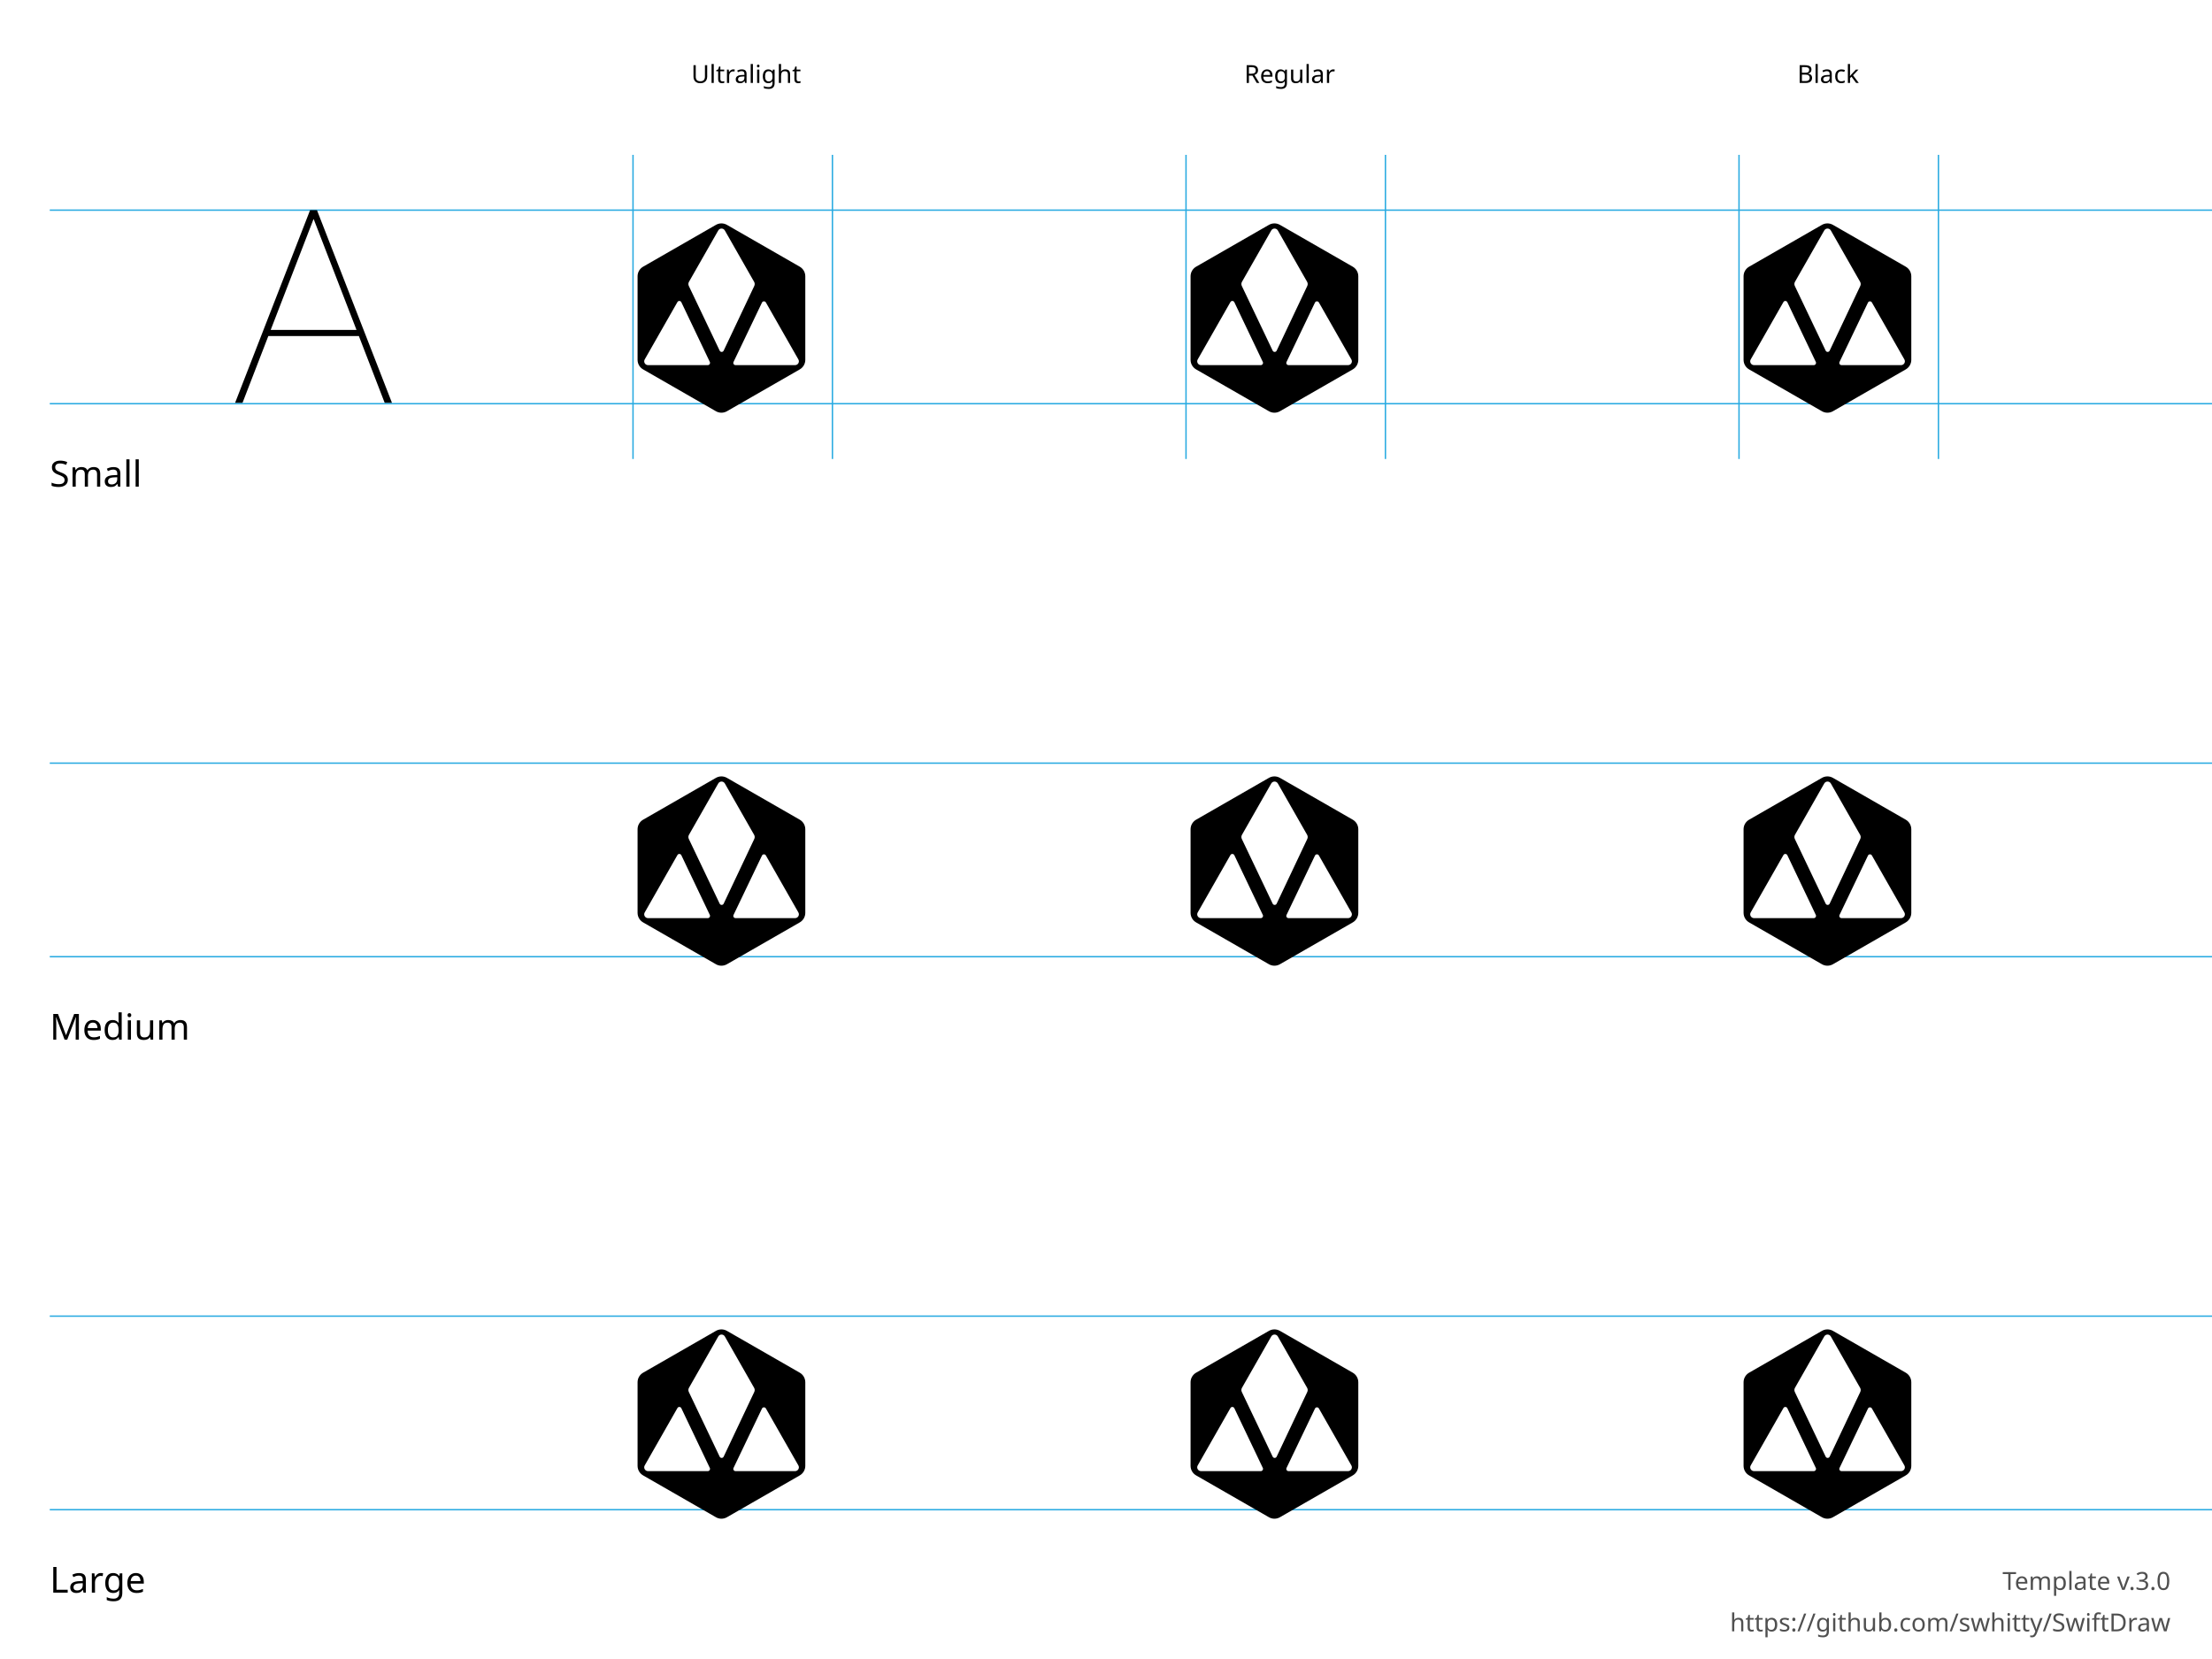
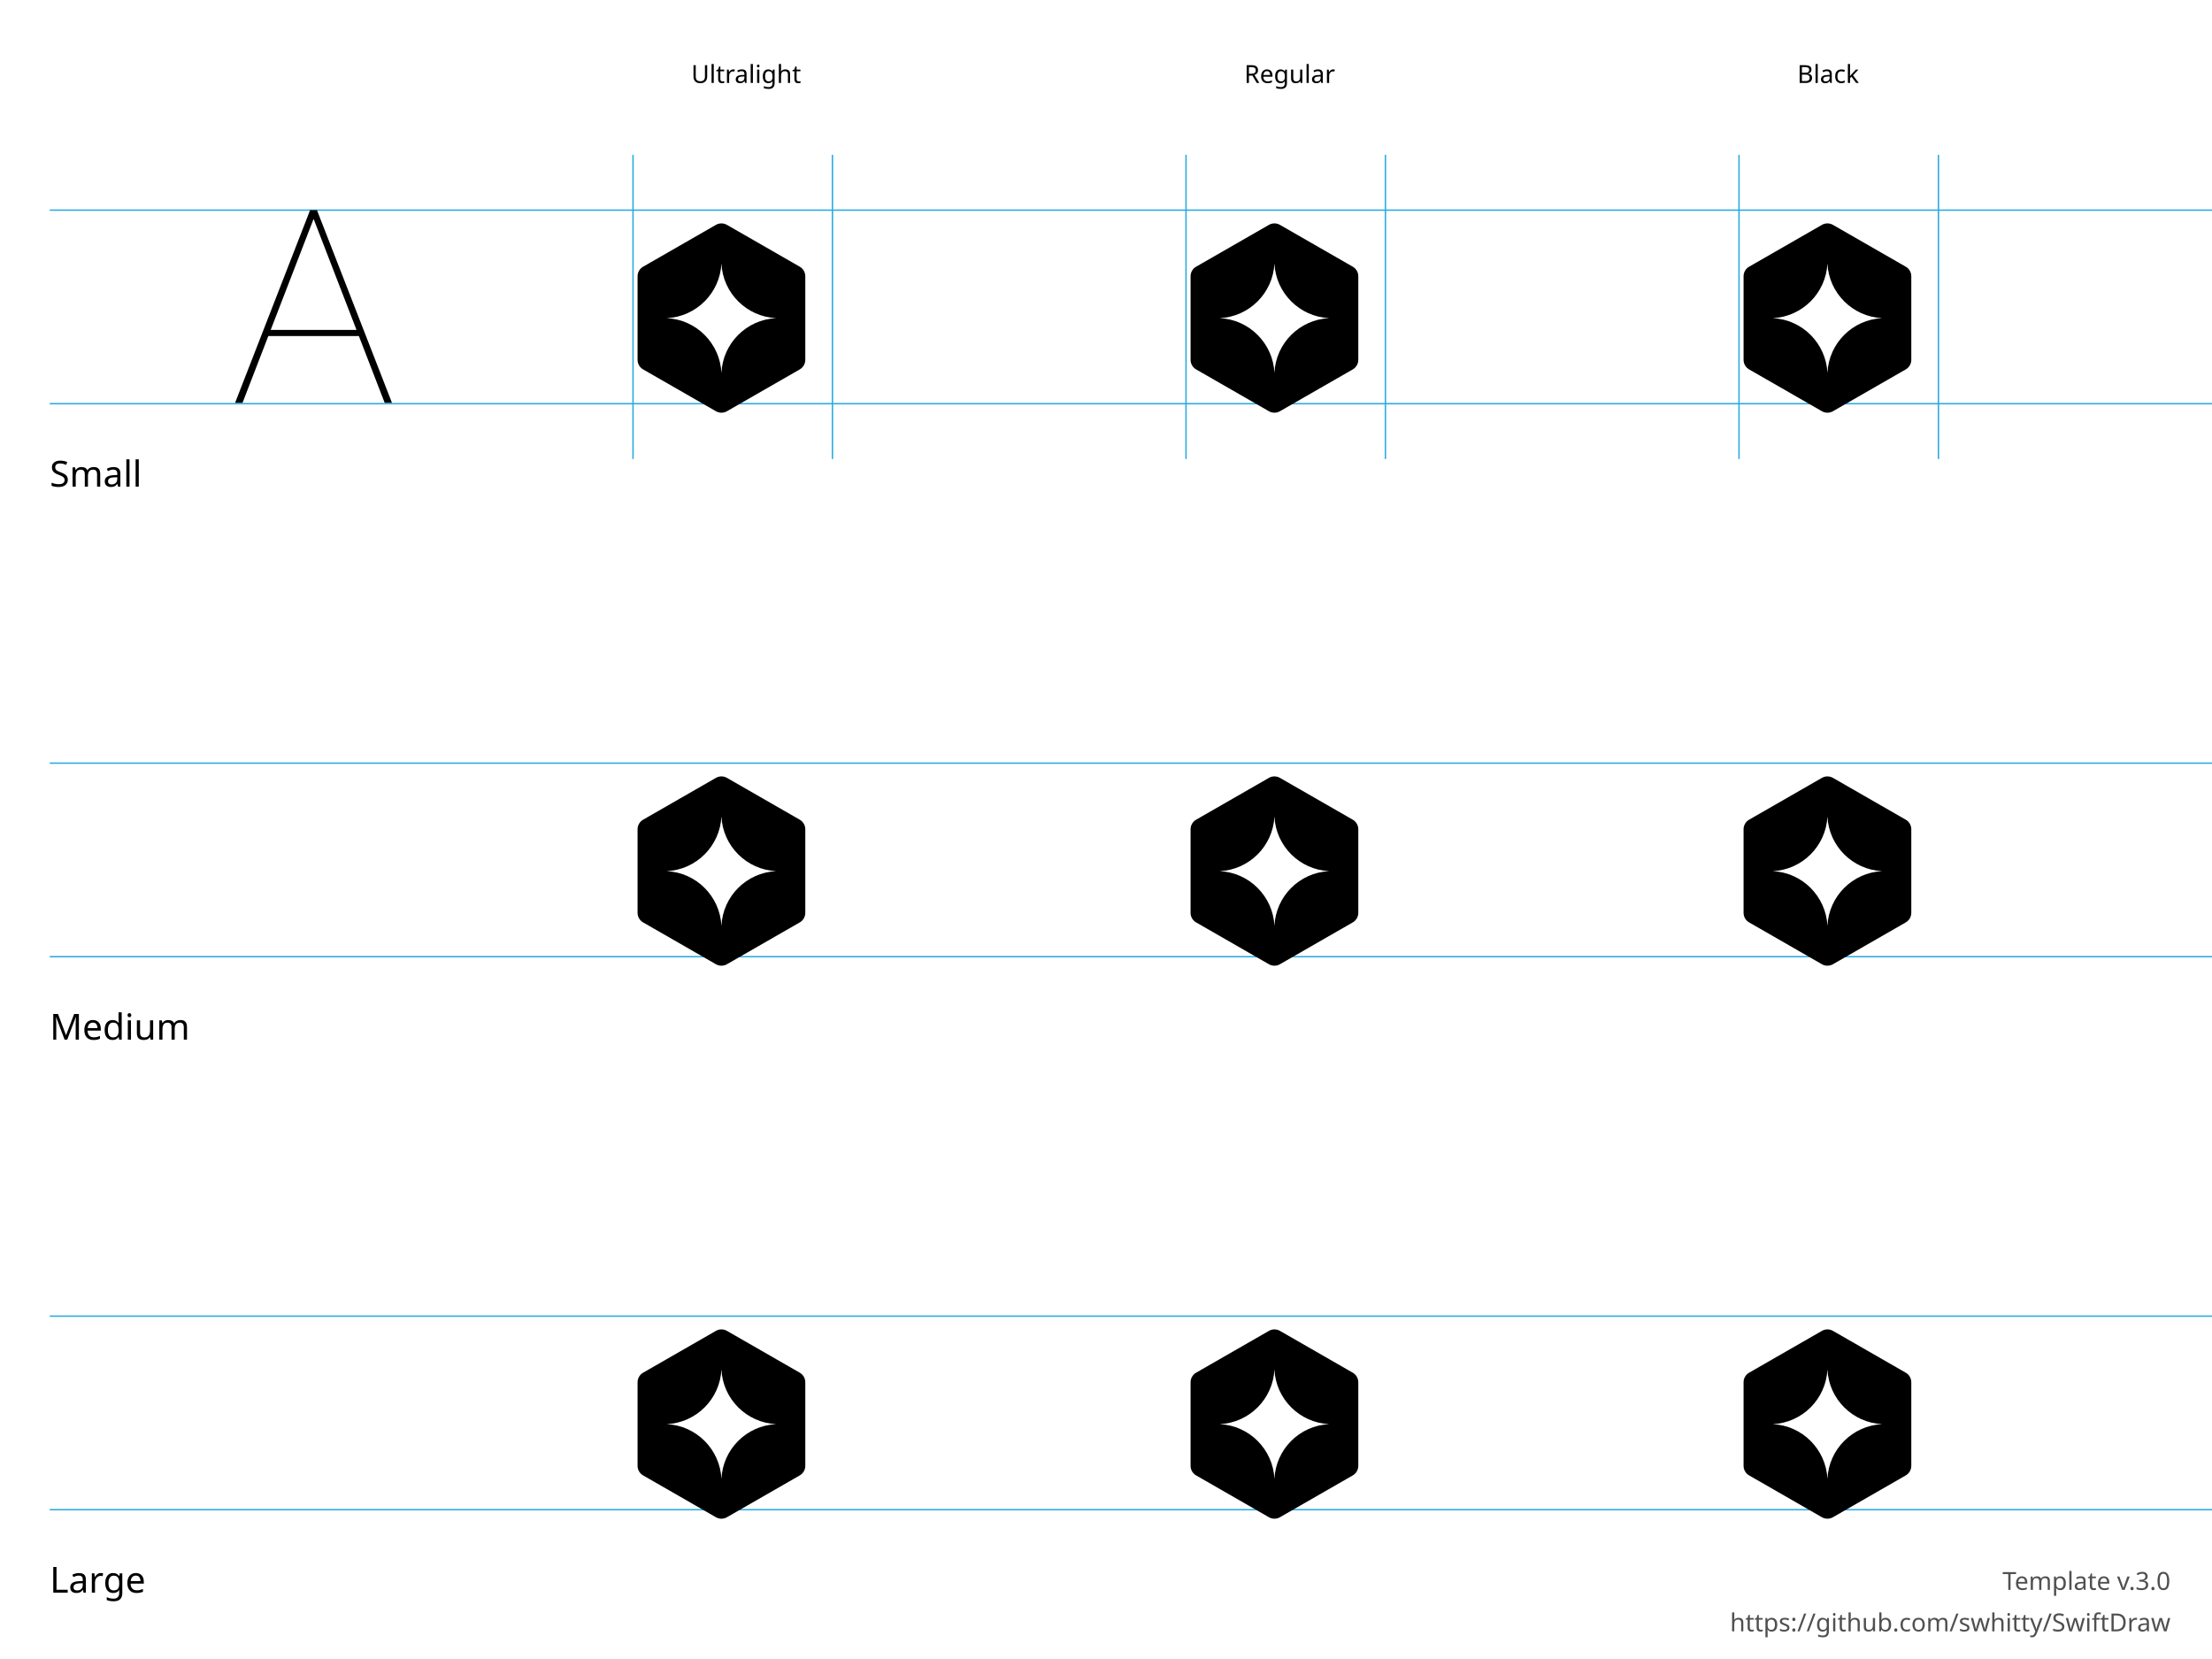
<svg xmlns="http://www.w3.org/2000/svg" height="600" width="800">
  <g id="Notes" font-family="LucidaGrande, 'Lucida Grande', sans-serif" font-size="13">
    <rect fill="white" height="600.0" width="800.0" x="0.0" y="0.0" />
    <g font-size="13">
      <text x="18.0" y="176.0">Small</text>
      <text x="18.0" y="376.0">Medium</text>
      <text x="18.0" y="576.0">Large</text>
    </g>
    <g font-size="9">
      <text x="250.0" y="30.0">Ultralight</text>
      <text x="450.0" y="30.0">Regular</text>
      <text x="650.0" y="30.0">Black</text>
      <text id="template-version" fill="#505050" text-anchor="end" x="785.0" y="575.0">Template v.3.0</text>
      <a href="https://github.com/swhitty/SwiftDraw">
        <text fill="#505050" text-anchor="end" x="785.0" y="590.0">https://github.com/swhitty/SwiftDraw</text>
      </a>
    </g>
  </g>
  <g id="Guides" stroke="rgb(39, 170, 225)" stroke-width="0.5">
    <path id="Capline-S" d="M18,76 l800,0" />
    <path id="H-reference" d="M85,145.755 L87.685,145.755 L113.369,79.287 L114.052,79.287 L114.052,76 L112.148,76 L85,145.755 Z M95.693,121.536 L130.996,121.536 L130.263,119.313 L96.474,119.313 L95.693,121.536 Z M139.15,145.755 L141.787,145.755 L114.638,76 L113.466,76 L113.466,79.287 L139.15,145.755 Z" stroke="none" transform="translate(0,0)" />
    <path id="Baseline-S" d="M18,146 l800,0" />
    <path id="left-margin-Ultralight-S" d="M228.937,56 l0,110" />
    <path id="right-margin-Ultralight-S" d="M301.063,56 l0,110" />
    <path id="left-margin-Regular-S" d="M428.937,56 l0,110" />
    <path id="right-margin-Regular-S" d="M501.063,56 l0,110" />
    <path id="left-margin-Black-S" d="M628.937,56 l0,110" />
    <path id="right-margin-Black-S" d="M701.063,56 l0,110" />
    <path id="Capline-M" d="M18,276 l800,0" />
    <path id="Baseline-M" d="M18,346 l800,0" />
    <path id="Capline-L" d="M18,476 l800,0" />
    <path id="Baseline-L" d="M18,546 l800,0" />
  </g>
  <g id="Symbols">
    <g id="Ultralight-S" transform="translate(0,0)">
-       <path d="M404.391 850.03C388.969 858.889 370.002 858.889 354.58 850.03L25.093 660.746C9.571 651.828 0.001 635.292 0 617.391L0.001 239.284C0.001 221.383 9.571 204.847 25.093 195.929L354.58 6.645C370.002 -2.215 388.969 -2.215 404.391 6.644L733.905 195.929C749.428 204.846 759 221.383 759 239.285L759 617.389C759 635.292 749.428 651.828 733.905 660.745L404.391 850.03ZM371.539 575.928C375.167 583.535 386 583.518 389.604 575.899L528.175 282.967C530.966 277.068 530.702 270.178 527.47 264.509L394.912 31.999C388.327 20.449 371.673 20.45 365.087 31.999L232.532 264.474C229.288 270.162 229.035 277.078 231.853 282.989L371.539 575.928ZM712.81 641.337C725.981 641.337 734.245 627.117 727.722 615.677L580.638 357.721C576.642 350.713 566.418 351.079 562.933 358.355L434.227 627.016C431.047 633.654 435.884 641.336 443.244 641.337L712.81 641.337ZM317.947 641.337C325.299 641.337 330.138 633.669 326.973 627.033L198.05 356.663C194.574 349.373 184.337 348.998 180.336 356.014L32.278 615.677C25.755 627.117 34.018 641.335 47.19 641.337L317.947 641.337Z" transform="translate(230.5862 80.794) scale(0.079921)" />
+       <path d="M404.391 850.029C388.969 858.888 370.002 858.889 354.58 850.029L25.093 660.745C9.571 651.828 -0 635.292 -0.001 617.39L-0 239.284C-0 221.382 9.571 204.846 25.093 195.929L354.58 6.645C370.002 -2.214 388.969 -2.215 404.391 6.644L733.905 195.929C749.428 204.846 759 221.382 759 239.284L759 617.389C759 635.291 749.428 651.828 733.905 660.745L404.391 850.029ZM379.487 676.312C385.754 542.31 492.973 435.091 626.975 428.824C493.221 422.249 385.758 315.105 379.487 181.337C372.891 315.193 265.857 422.228 132.001 428.824C265.769 435.095 372.912 542.558 379.487 676.312Z" transform="translate(230.5862 80.794) scale(0.079921)" />
    </g>
    <g id="Regular-S" transform="translate(0,0)">
-       <path d="M404.391 850.03C388.969 858.889 370.002 858.889 354.58 850.03L25.093 660.746C9.571 651.828 0.001 635.292 0 617.391L0.001 239.284C0.001 221.383 9.571 204.847 25.093 195.929L354.58 6.645C370.002 -2.215 388.969 -2.215 404.391 6.644L733.905 195.929C749.428 204.846 759 221.383 759 239.285L759 617.389C759 635.292 749.428 651.828 733.905 660.745L404.391 850.03ZM371.539 575.928C375.167 583.535 386 583.518 389.604 575.899L528.175 282.967C530.966 277.068 530.702 270.178 527.47 264.509L394.912 31.999C388.327 20.449 371.673 20.45 365.087 31.999L232.532 264.474C229.288 270.162 229.035 277.078 231.853 282.989L371.539 575.928ZM712.81 641.337C725.981 641.337 734.245 627.117 727.722 615.677L580.638 357.721C576.642 350.713 566.418 351.079 562.933 358.355L434.227 627.016C431.047 633.654 435.884 641.336 443.244 641.337L712.81 641.337ZM317.947 641.337C325.299 641.337 330.138 633.669 326.973 627.033L198.05 356.663C194.574 349.373 184.337 348.998 180.336 356.014L32.278 615.677C25.755 627.117 34.018 641.335 47.19 641.337L317.947 641.337Z" transform="translate(430.5862 80.794) scale(0.079921)" />
+       <path d="M404.391 850.029C388.969 858.888 370.002 858.889 354.58 850.029L25.093 660.745C9.571 651.828 -0 635.292 -0.001 617.39L-0 239.284C-0 221.382 9.571 204.846 25.093 195.929L354.58 6.645C370.002 -2.214 388.969 -2.215 404.391 6.644L733.905 195.929C749.428 204.846 759 221.382 759 239.284L759 617.389C759 635.291 749.428 651.828 733.905 660.745L404.391 850.029ZM379.487 676.312C385.754 542.31 492.973 435.091 626.975 428.824C493.221 422.249 385.758 315.105 379.487 181.337C372.891 315.193 265.857 422.228 132.001 428.824C265.769 435.095 372.912 542.558 379.487 676.312Z" transform="translate(430.5862 80.794) scale(0.079921)" />
    </g>
    <g id="Black-S" transform="translate(0,0)">
-       <path d="M404.391 850.03C388.969 858.889 370.002 858.889 354.58 850.03L25.093 660.746C9.571 651.828 0.001 635.292 0 617.391L0.001 239.284C0.001 221.383 9.571 204.847 25.093 195.929L354.58 6.645C370.002 -2.215 388.969 -2.215 404.391 6.644L733.905 195.929C749.428 204.846 759 221.383 759 239.285L759 617.389C759 635.292 749.428 651.828 733.905 660.745L404.391 850.03ZM371.539 575.928C375.167 583.535 386 583.518 389.604 575.899L528.175 282.967C530.966 277.068 530.702 270.178 527.47 264.509L394.912 31.999C388.327 20.449 371.673 20.45 365.087 31.999L232.532 264.474C229.288 270.162 229.035 277.078 231.853 282.989L371.539 575.928ZM712.81 641.337C725.981 641.337 734.245 627.117 727.722 615.677L580.638 357.721C576.642 350.713 566.418 351.079 562.933 358.355L434.227 627.016C431.047 633.654 435.884 641.336 443.244 641.337L712.81 641.337ZM317.947 641.337C325.299 641.337 330.138 633.669 326.973 627.033L198.05 356.663C194.574 349.373 184.337 348.998 180.336 356.014L32.278 615.677C25.755 627.117 34.018 641.335 47.19 641.337L317.947 641.337Z" transform="translate(630.5862 80.794) scale(0.079921)" />
+       <path d="M404.391 850.029C388.969 858.888 370.002 858.889 354.58 850.029L25.093 660.745C9.571 651.828 -0 635.292 -0.001 617.39L-0 239.284C-0 221.382 9.571 204.846 25.093 195.929L354.58 6.645C370.002 -2.214 388.969 -2.215 404.391 6.644L733.905 195.929C749.428 204.846 759 221.382 759 239.284L759 617.389C759 635.291 749.428 651.828 733.905 660.745L404.391 850.029ZM379.487 676.312C385.754 542.31 492.973 435.091 626.975 428.824C493.221 422.249 385.758 315.105 379.487 181.337C372.891 315.193 265.857 422.228 132.001 428.824C265.769 435.095 372.912 542.558 379.487 676.312Z" transform="translate(630.5862 80.794) scale(0.079921)" />
    </g>
    <g id="Ultralight-M" transform="translate(0,0)">
-       <path d="M404.391 850.03C388.969 858.889 370.002 858.889 354.58 850.03L25.093 660.746C9.571 651.828 0.001 635.292 0 617.391L0.001 239.284C0.001 221.383 9.571 204.847 25.093 195.929L354.58 6.645C370.002 -2.215 388.969 -2.215 404.391 6.644L733.905 195.929C749.428 204.846 759 221.383 759 239.285L759 617.389C759 635.292 749.428 651.828 733.905 660.745L404.391 850.03ZM371.539 575.928C375.167 583.535 386 583.518 389.604 575.899L528.175 282.967C530.966 277.068 530.702 270.178 527.47 264.509L394.912 31.999C388.327 20.449 371.673 20.45 365.087 31.999L232.532 264.474C229.288 270.162 229.035 277.078 231.853 282.989L371.539 575.928ZM712.81 641.337C725.981 641.337 734.245 627.117 727.722 615.677L580.638 357.721C576.642 350.713 566.418 351.079 562.933 358.355L434.227 627.016C431.047 633.654 435.884 641.336 443.244 641.337L712.81 641.337ZM317.947 641.337C325.299 641.337 330.138 633.669 326.973 627.033L198.05 356.663C194.574 349.373 184.337 348.998 180.336 356.014L32.278 615.677C25.755 627.117 34.018 641.335 47.19 641.337L317.947 641.337Z" transform="translate(230.5862 280.794) scale(0.079921)" />
+       <path d="M404.391 850.029C388.969 858.888 370.002 858.889 354.58 850.029L25.093 660.745C9.571 651.828 -0 635.292 -0.001 617.39L-0 239.284C-0 221.382 9.571 204.846 25.093 195.929L354.58 6.645C370.002 -2.214 388.969 -2.215 404.391 6.644L733.905 195.929C749.428 204.846 759 221.382 759 239.284L759 617.389C759 635.291 749.428 651.828 733.905 660.745L404.391 850.029ZM379.487 676.312C385.754 542.31 492.973 435.091 626.975 428.824C493.221 422.249 385.758 315.105 379.487 181.337C372.891 315.193 265.857 422.228 132.001 428.824C265.769 435.095 372.912 542.558 379.487 676.312Z" transform="translate(230.5862 280.794) scale(0.079921)" />
    </g>
    <g id="Regular-M" transform="translate(0,0)">
-       <path d="M404.391 850.03C388.969 858.889 370.002 858.889 354.58 850.03L25.093 660.746C9.571 651.828 0.001 635.292 0 617.391L0.001 239.284C0.001 221.383 9.571 204.847 25.093 195.929L354.58 6.645C370.002 -2.215 388.969 -2.215 404.391 6.644L733.905 195.929C749.428 204.846 759 221.383 759 239.285L759 617.389C759 635.292 749.428 651.828 733.905 660.745L404.391 850.03ZM371.539 575.928C375.167 583.535 386 583.518 389.604 575.899L528.175 282.967C530.966 277.068 530.702 270.178 527.47 264.509L394.912 31.999C388.327 20.449 371.673 20.45 365.087 31.999L232.532 264.474C229.288 270.162 229.035 277.078 231.853 282.989L371.539 575.928ZM712.81 641.337C725.981 641.337 734.245 627.117 727.722 615.677L580.638 357.721C576.642 350.713 566.418 351.079 562.933 358.355L434.227 627.016C431.047 633.654 435.884 641.336 443.244 641.337L712.81 641.337ZM317.947 641.337C325.299 641.337 330.138 633.669 326.973 627.033L198.05 356.663C194.574 349.373 184.337 348.998 180.336 356.014L32.278 615.677C25.755 627.117 34.018 641.335 47.19 641.337L317.947 641.337Z" transform="translate(430.5862 280.794) scale(0.079921)" />
+       <path d="M404.391 850.029C388.969 858.888 370.002 858.889 354.58 850.029L25.093 660.745C9.571 651.828 -0 635.292 -0.001 617.39L-0 239.284C-0 221.382 9.571 204.846 25.093 195.929L354.58 6.645C370.002 -2.214 388.969 -2.215 404.391 6.644L733.905 195.929C749.428 204.846 759 221.382 759 239.284L759 617.389C759 635.291 749.428 651.828 733.905 660.745L404.391 850.029ZM379.487 676.312C385.754 542.31 492.973 435.091 626.975 428.824C493.221 422.249 385.758 315.105 379.487 181.337C372.891 315.193 265.857 422.228 132.001 428.824C265.769 435.095 372.912 542.558 379.487 676.312Z" transform="translate(430.5862 280.794) scale(0.079921)" />
    </g>
    <g id="Black-M" transform="translate(0,0)">
-       <path d="M404.391 850.03C388.969 858.889 370.002 858.889 354.58 850.03L25.093 660.746C9.571 651.828 0.001 635.292 0 617.391L0.001 239.284C0.001 221.383 9.571 204.847 25.093 195.929L354.58 6.645C370.002 -2.215 388.969 -2.215 404.391 6.644L733.905 195.929C749.428 204.846 759 221.383 759 239.285L759 617.389C759 635.292 749.428 651.828 733.905 660.745L404.391 850.03ZM371.539 575.928C375.167 583.535 386 583.518 389.604 575.899L528.175 282.967C530.966 277.068 530.702 270.178 527.47 264.509L394.912 31.999C388.327 20.449 371.673 20.45 365.087 31.999L232.532 264.474C229.288 270.162 229.035 277.078 231.853 282.989L371.539 575.928ZM712.81 641.337C725.981 641.337 734.245 627.117 727.722 615.677L580.638 357.721C576.642 350.713 566.418 351.079 562.933 358.355L434.227 627.016C431.047 633.654 435.884 641.336 443.244 641.337L712.81 641.337ZM317.947 641.337C325.299 641.337 330.138 633.669 326.973 627.033L198.05 356.663C194.574 349.373 184.337 348.998 180.336 356.014L32.278 615.677C25.755 627.117 34.018 641.335 47.19 641.337L317.947 641.337Z" transform="translate(630.5862 280.794) scale(0.079921)" />
+       <path d="M404.391 850.029C388.969 858.888 370.002 858.889 354.58 850.029L25.093 660.745C9.571 651.828 -0 635.292 -0.001 617.39L-0 239.284C-0 221.382 9.571 204.846 25.093 195.929L354.58 6.645C370.002 -2.214 388.969 -2.215 404.391 6.644L733.905 195.929C749.428 204.846 759 221.382 759 239.284L759 617.389C759 635.291 749.428 651.828 733.905 660.745L404.391 850.029ZM379.487 676.312C385.754 542.31 492.973 435.091 626.975 428.824C493.221 422.249 385.758 315.105 379.487 181.337C372.891 315.193 265.857 422.228 132.001 428.824C265.769 435.095 372.912 542.558 379.487 676.312Z" transform="translate(630.5862 280.794) scale(0.079921)" />
    </g>
    <g id="Ultralight-L" transform="translate(0,0)">
-       <path d="M404.391 850.03C388.969 858.889 370.002 858.889 354.58 850.03L25.093 660.746C9.571 651.828 0.001 635.292 0 617.391L0.001 239.284C0.001 221.383 9.571 204.847 25.093 195.929L354.58 6.645C370.002 -2.215 388.969 -2.215 404.391 6.644L733.905 195.929C749.428 204.846 759 221.383 759 239.285L759 617.389C759 635.292 749.428 651.828 733.905 660.745L404.391 850.03ZM371.539 575.928C375.167 583.535 386 583.518 389.604 575.899L528.175 282.967C530.966 277.068 530.702 270.178 527.47 264.509L394.912 31.999C388.327 20.449 371.673 20.45 365.087 31.999L232.532 264.474C229.288 270.162 229.035 277.078 231.853 282.989L371.539 575.928ZM712.81 641.337C725.981 641.337 734.245 627.117 727.722 615.677L580.638 357.721C576.642 350.713 566.418 351.079 562.933 358.355L434.227 627.016C431.047 633.654 435.884 641.336 443.244 641.337L712.81 641.337ZM317.947 641.337C325.299 641.337 330.138 633.669 326.973 627.033L198.05 356.663C194.574 349.373 184.337 348.998 180.336 356.014L32.278 615.677C25.755 627.117 34.018 641.335 47.19 641.337L317.947 641.337Z" transform="translate(230.5862 480.794) scale(0.079921)" />
+       <path d="M404.391 850.029C388.969 858.888 370.002 858.889 354.58 850.029L25.093 660.745C9.571 651.828 -0 635.292 -0.001 617.39L-0 239.284C-0 221.382 9.571 204.846 25.093 195.929L354.58 6.645C370.002 -2.214 388.969 -2.215 404.391 6.644L733.905 195.929C749.428 204.846 759 221.382 759 239.284L759 617.389C759 635.291 749.428 651.828 733.905 660.745L404.391 850.029ZM379.487 676.312C385.754 542.31 492.973 435.091 626.975 428.824C493.221 422.249 385.758 315.105 379.487 181.337C372.891 315.193 265.857 422.228 132.001 428.824C265.769 435.095 372.912 542.558 379.487 676.312Z" transform="translate(230.5862 480.794) scale(0.079921)" />
    </g>
    <g id="Regular-L" transform="translate(0,0)">
-       <path d="M404.391 850.03C388.969 858.889 370.002 858.889 354.58 850.03L25.093 660.746C9.571 651.828 0.001 635.292 0 617.391L0.001 239.284C0.001 221.383 9.571 204.847 25.093 195.929L354.58 6.645C370.002 -2.215 388.969 -2.215 404.391 6.644L733.905 195.929C749.428 204.846 759 221.383 759 239.285L759 617.389C759 635.292 749.428 651.828 733.905 660.745L404.391 850.03ZM371.539 575.928C375.167 583.535 386 583.518 389.604 575.899L528.175 282.967C530.966 277.068 530.702 270.178 527.47 264.509L394.912 31.999C388.327 20.449 371.673 20.45 365.087 31.999L232.532 264.474C229.288 270.162 229.035 277.078 231.853 282.989L371.539 575.928ZM712.81 641.337C725.981 641.337 734.245 627.117 727.722 615.677L580.638 357.721C576.642 350.713 566.418 351.079 562.933 358.355L434.227 627.016C431.047 633.654 435.884 641.336 443.244 641.337L712.81 641.337ZM317.947 641.337C325.299 641.337 330.138 633.669 326.973 627.033L198.05 356.663C194.574 349.373 184.337 348.998 180.336 356.014L32.278 615.677C25.755 627.117 34.018 641.335 47.19 641.337L317.947 641.337Z" transform="translate(430.5862 480.794) scale(0.079921)" />
+       <path d="M404.391 850.029C388.969 858.888 370.002 858.889 354.58 850.029L25.093 660.745C9.571 651.828 -0 635.292 -0.001 617.39L-0 239.284C-0 221.382 9.571 204.846 25.093 195.929L354.58 6.645C370.002 -2.214 388.969 -2.215 404.391 6.644L733.905 195.929C749.428 204.846 759 221.382 759 239.284L759 617.389C759 635.291 749.428 651.828 733.905 660.745L404.391 850.029ZM379.487 676.312C385.754 542.31 492.973 435.091 626.975 428.824C493.221 422.249 385.758 315.105 379.487 181.337C372.891 315.193 265.857 422.228 132.001 428.824C265.769 435.095 372.912 542.558 379.487 676.312Z" transform="translate(430.5862 480.794) scale(0.079921)" />
    </g>
    <g id="Black-L" transform="translate(0,0)">
-       <path d="M404.391 850.03C388.969 858.889 370.002 858.889 354.58 850.03L25.093 660.746C9.571 651.828 0.001 635.292 0 617.391L0.001 239.284C0.001 221.383 9.571 204.847 25.093 195.929L354.58 6.645C370.002 -2.215 388.969 -2.215 404.391 6.644L733.905 195.929C749.428 204.846 759 221.383 759 239.285L759 617.389C759 635.292 749.428 651.828 733.905 660.745L404.391 850.03ZM371.539 575.928C375.167 583.535 386 583.518 389.604 575.899L528.175 282.967C530.966 277.068 530.702 270.178 527.47 264.509L394.912 31.999C388.327 20.449 371.673 20.45 365.087 31.999L232.532 264.474C229.288 270.162 229.035 277.078 231.853 282.989L371.539 575.928ZM712.81 641.337C725.981 641.337 734.245 627.117 727.722 615.677L580.638 357.721C576.642 350.713 566.418 351.079 562.933 358.355L434.227 627.016C431.047 633.654 435.884 641.336 443.244 641.337L712.81 641.337ZM317.947 641.337C325.299 641.337 330.138 633.669 326.973 627.033L198.05 356.663C194.574 349.373 184.337 348.998 180.336 356.014L32.278 615.677C25.755 627.117 34.018 641.335 47.19 641.337L317.947 641.337Z" transform="translate(630.5862 480.794) scale(0.079921)" />
+       <path d="M404.391 850.029C388.969 858.888 370.002 858.889 354.58 850.029L25.093 660.745C9.571 651.828 -0 635.292 -0.001 617.39L-0 239.284C-0 221.382 9.571 204.846 25.093 195.929L354.58 6.645C370.002 -2.214 388.969 -2.215 404.391 6.644L733.905 195.929C749.428 204.846 759 221.382 759 239.284L759 617.389C759 635.291 749.428 651.828 733.905 660.745L404.391 850.029ZM379.487 676.312C385.754 542.31 492.973 435.091 626.975 428.824C493.221 422.249 385.758 315.105 379.487 181.337C372.891 315.193 265.857 422.228 132.001 428.824C265.769 435.095 372.912 542.558 379.487 676.312Z" transform="translate(630.5862 480.794) scale(0.079921)" />
    </g>
  </g>
</svg>
